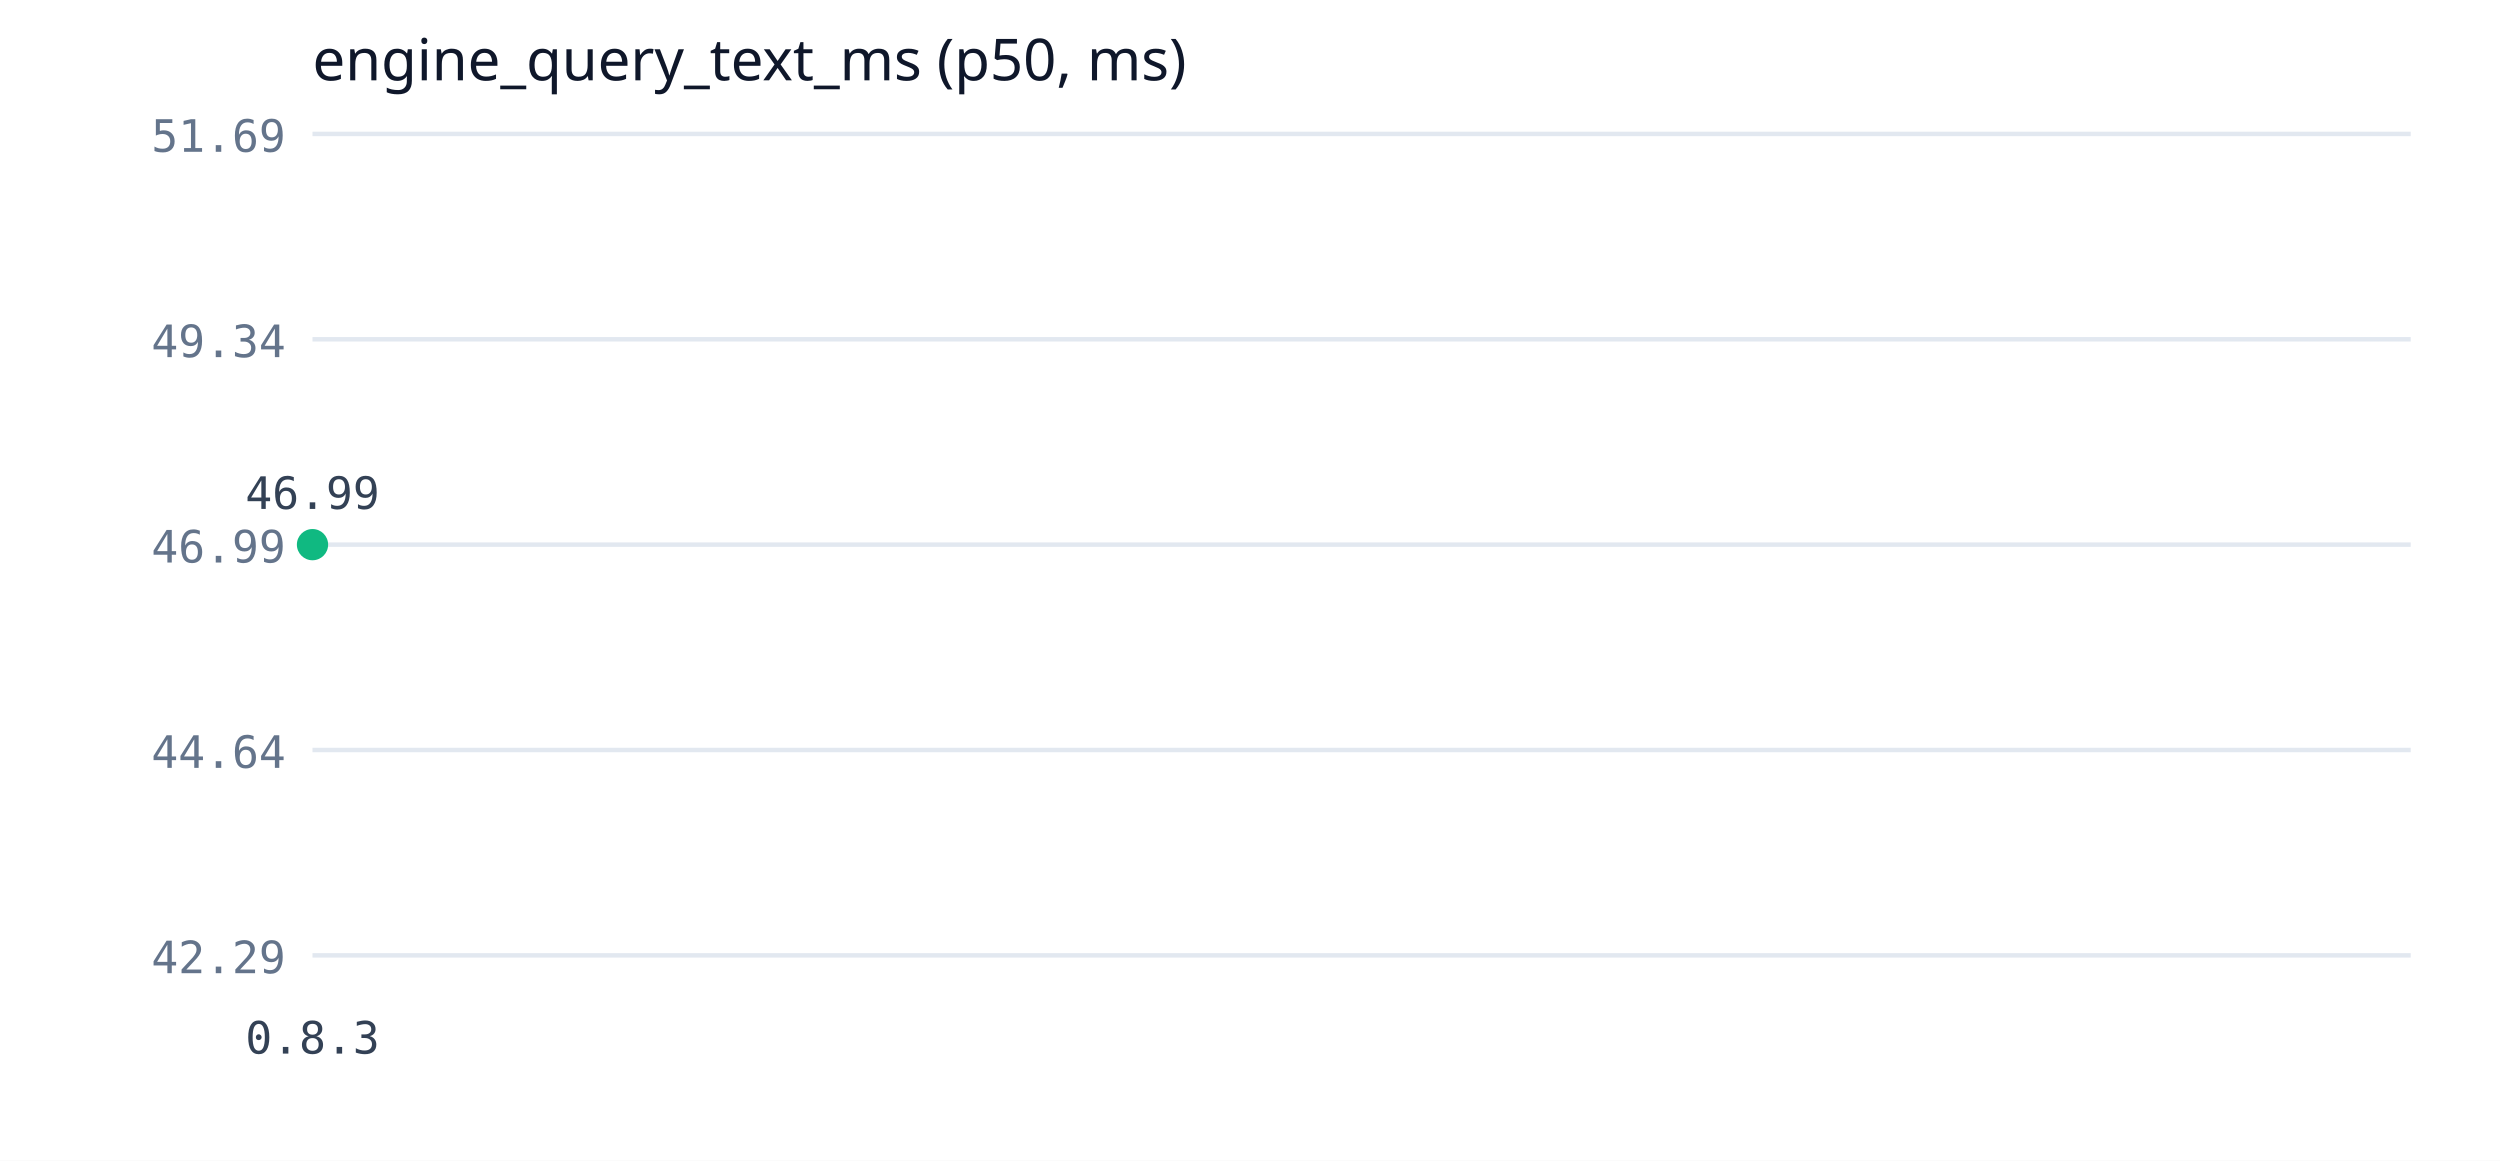
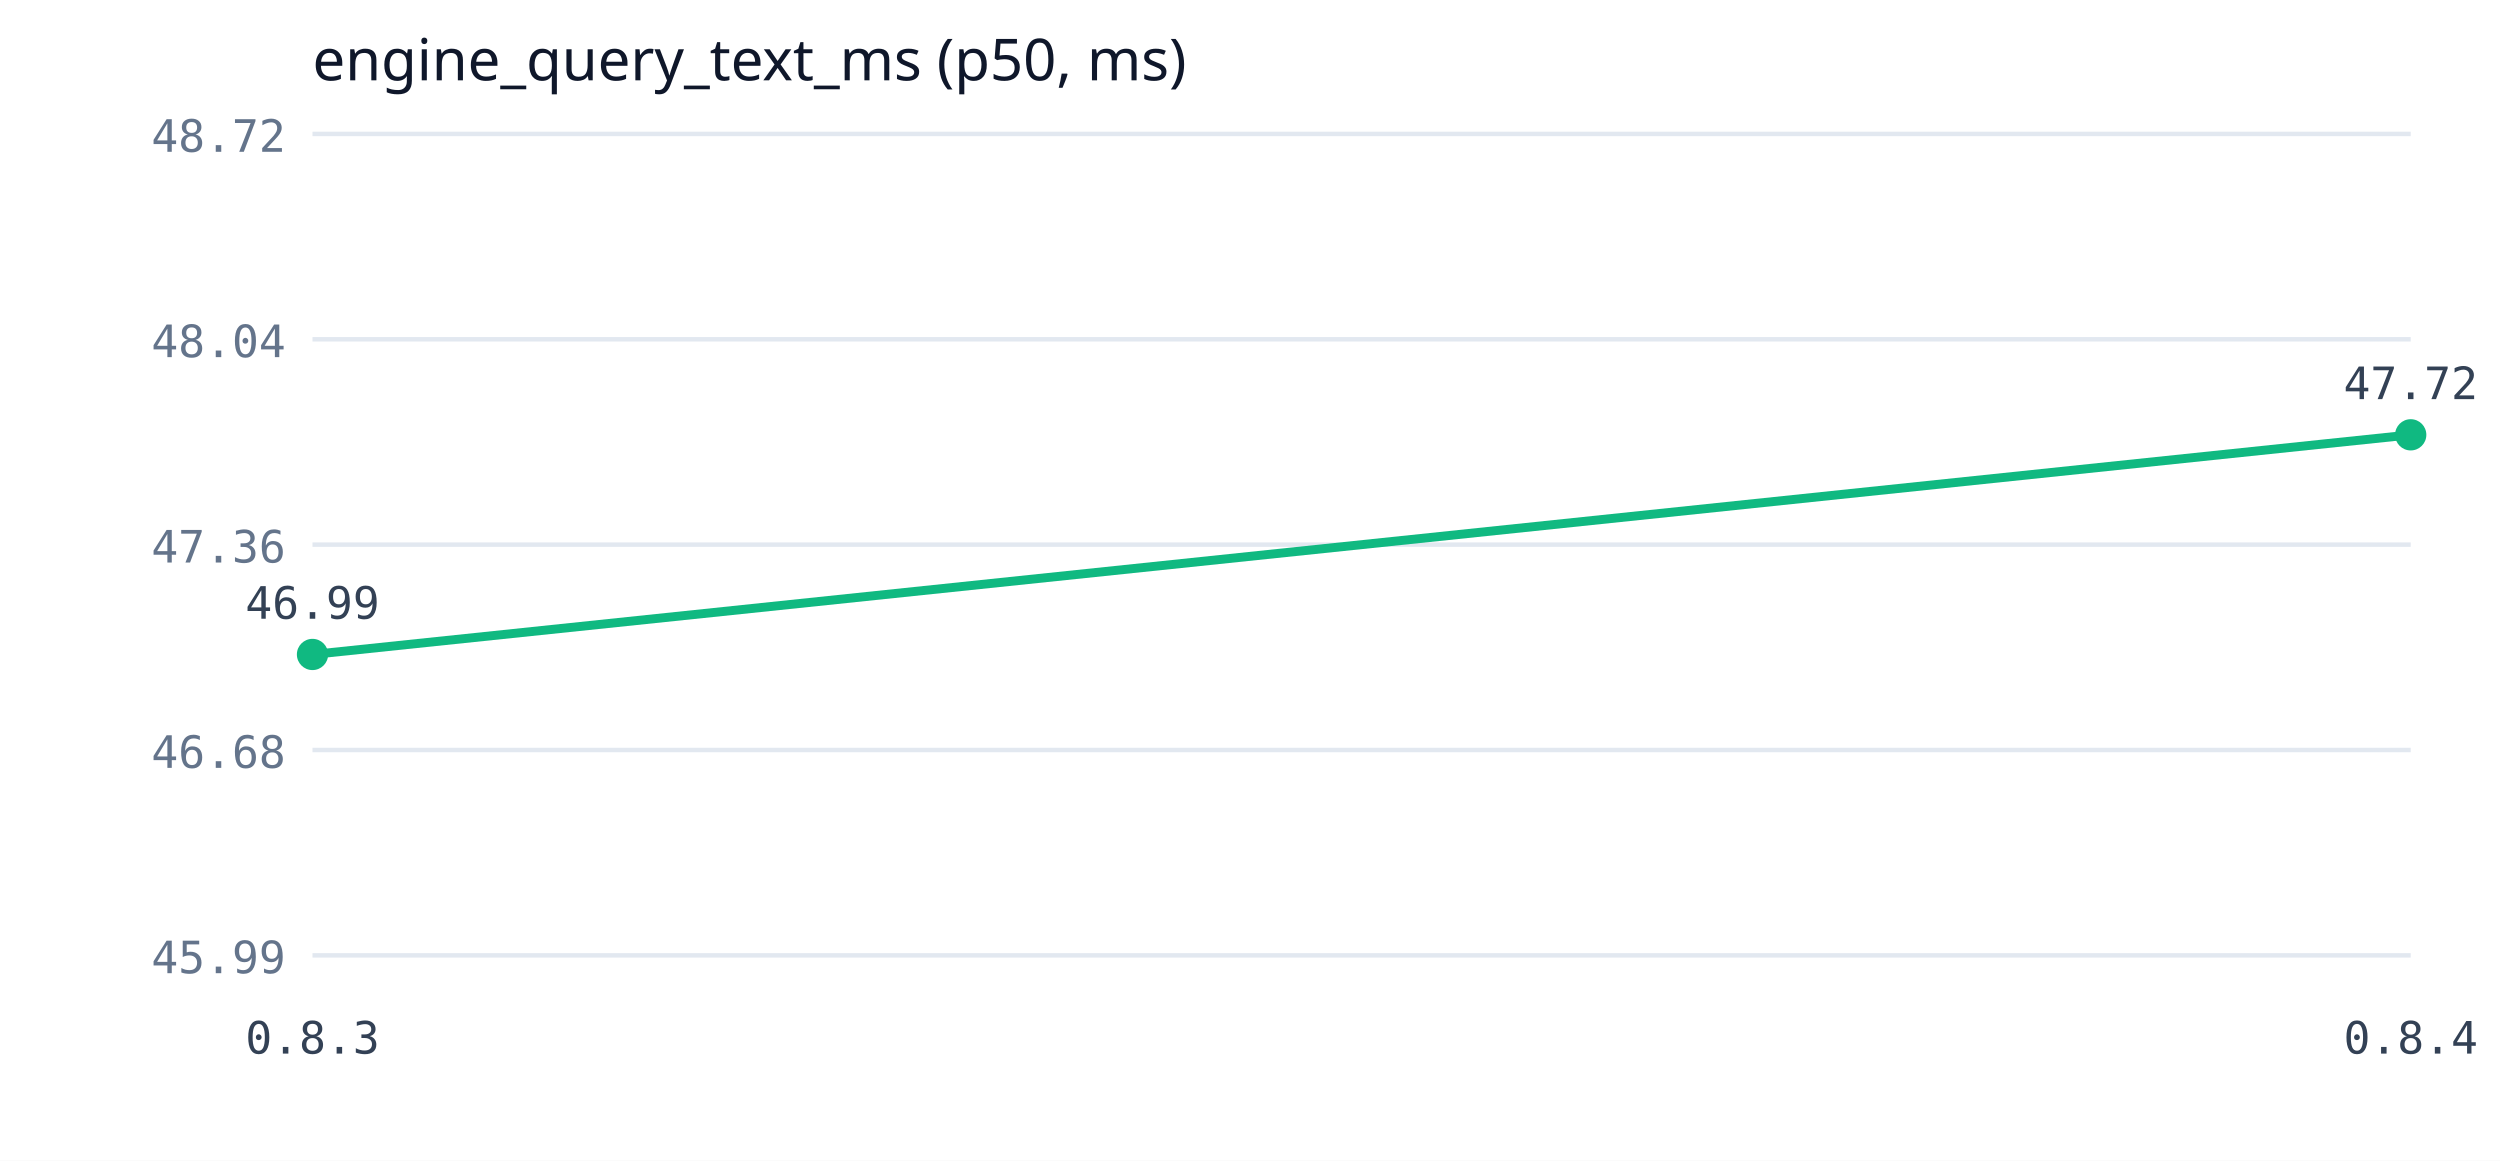
<svg xmlns="http://www.w3.org/2000/svg" width="560" height="260" viewBox="0 0 560 260">
  <rect width="560" height="260" fill="#ffffff" />
  <text x="70" y="18" font-family="Segoe UI" font-size="13" fill="#0f172a">engine_query_text_ms (p50, ms)</text>
  <line x1="70" y1="214" x2="540" y2="214" stroke="#e2e8f0" stroke-width="1" />
-   <text x="64" y="218" font-family="Consolas" font-size="10" fill="#64748b" text-anchor="end">42.29</text>
+   <text x="64" y="218" font-family="Consolas" font-size="10" fill="#64748b" text-anchor="end">45.99</text>
  <line x1="70" y1="168" x2="540" y2="168" stroke="#e2e8f0" stroke-width="1" />
-   <text x="64" y="172" font-family="Consolas" font-size="10" fill="#64748b" text-anchor="end">44.64</text>
+   <text x="64" y="172" font-family="Consolas" font-size="10" fill="#64748b" text-anchor="end">46.68</text>
  <line x1="70" y1="122" x2="540" y2="122" stroke="#e2e8f0" stroke-width="1" />
-   <text x="64" y="126" font-family="Consolas" font-size="10" fill="#64748b" text-anchor="end">46.99</text>
+   <text x="64" y="126" font-family="Consolas" font-size="10" fill="#64748b" text-anchor="end">47.36</text>
  <line x1="70" y1="76" x2="540" y2="76" stroke="#e2e8f0" stroke-width="1" />
-   <text x="64" y="80" font-family="Consolas" font-size="10" fill="#64748b" text-anchor="end">49.34</text>
+   <text x="64" y="80" font-family="Consolas" font-size="10" fill="#64748b" text-anchor="end">48.04</text>
  <line x1="70" y1="30" x2="540" y2="30" stroke="#e2e8f0" stroke-width="1" />
-   <text x="64" y="34" font-family="Consolas" font-size="10" fill="#64748b" text-anchor="end">51.69</text>
-   <polyline points="70,122" fill="none" stroke="#10b981" stroke-width="2" />
-   <circle cx="70" cy="122" r="3.5" fill="#10b981" />
-   <text x="70" y="114" font-family="Consolas" font-size="10" fill="#334155" text-anchor="middle">46.99</text>
+   <text x="64" y="34" font-family="Consolas" font-size="10" fill="#64748b" text-anchor="end">48.72</text>
+   <polyline points="70,146.6 540,97.4" fill="none" stroke="#10b981" stroke-width="2" />
+   <circle cx="70" cy="146.6" r="3.5" fill="#10b981" />
+   <text x="70" y="138.6" font-family="Consolas" font-size="10" fill="#334155" text-anchor="middle">46.99</text>
  <text x="70" y="236" font-family="Consolas" font-size="10" fill="#334155" text-anchor="middle">0.8.3</text>
+   <circle cx="540" cy="97.4" r="3.5" fill="#10b981" />
+   <text x="540" y="89.4" font-family="Consolas" font-size="10" fill="#334155" text-anchor="middle">47.72</text>
+   <text x="540" y="236" font-family="Consolas" font-size="10" fill="#334155" text-anchor="middle">0.8.4</text>
</svg>
